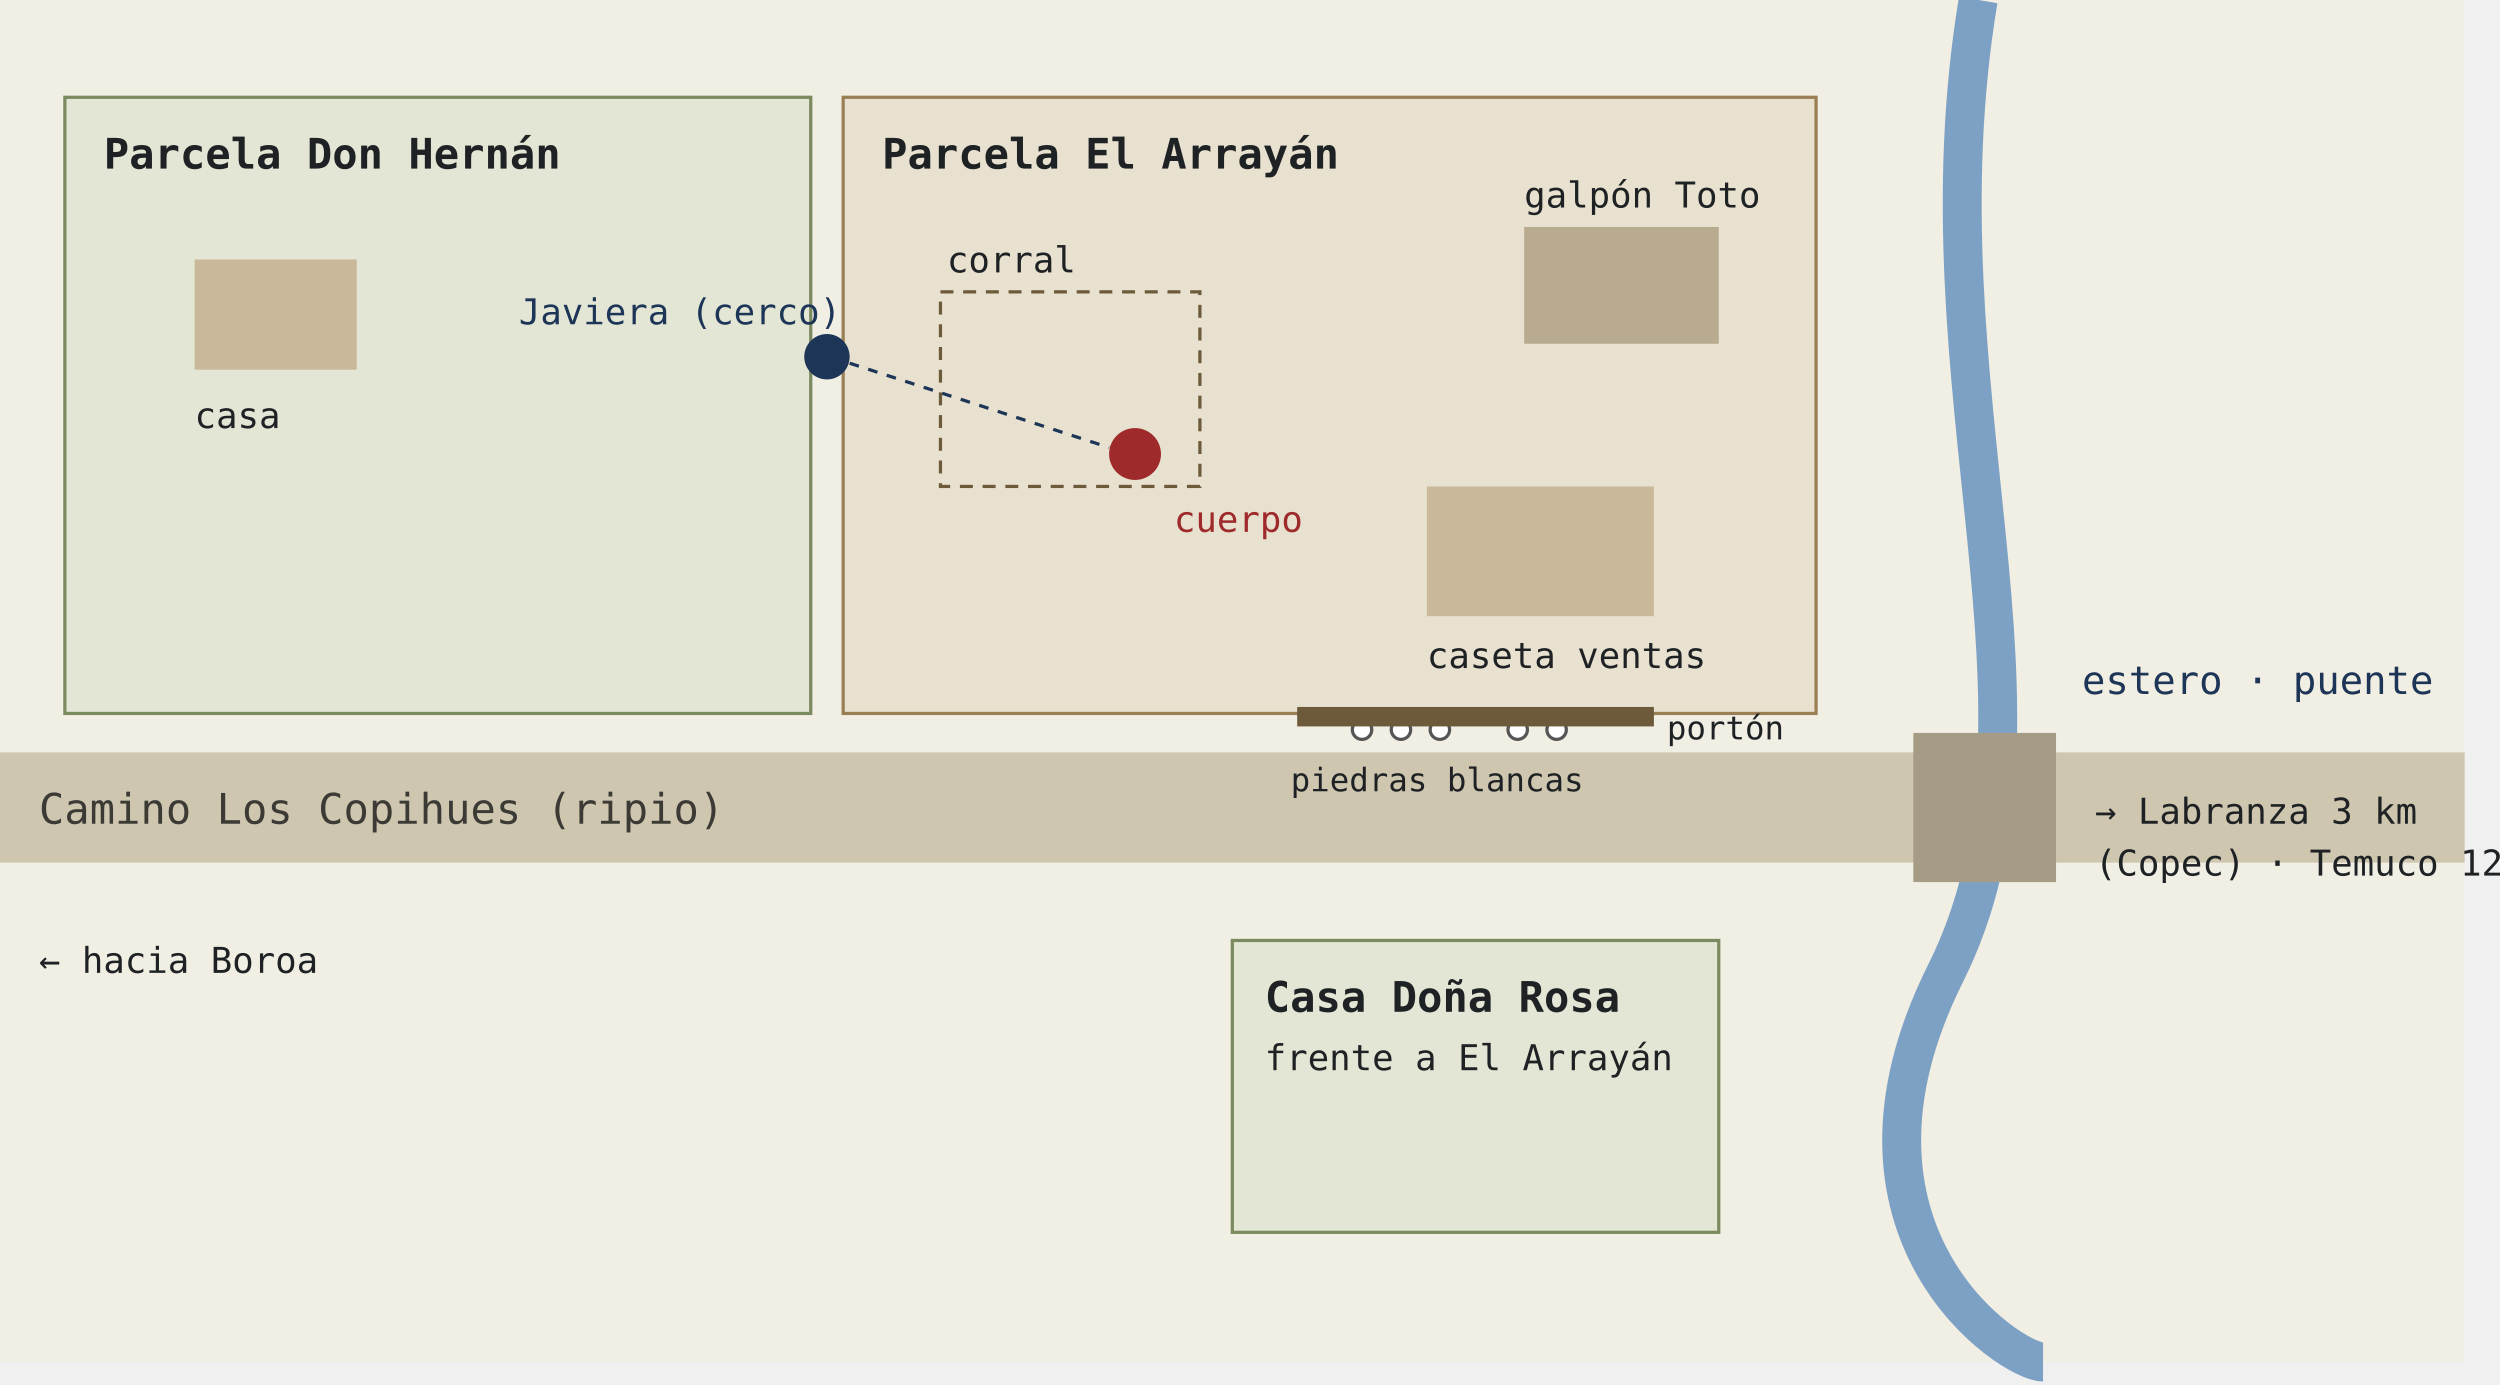
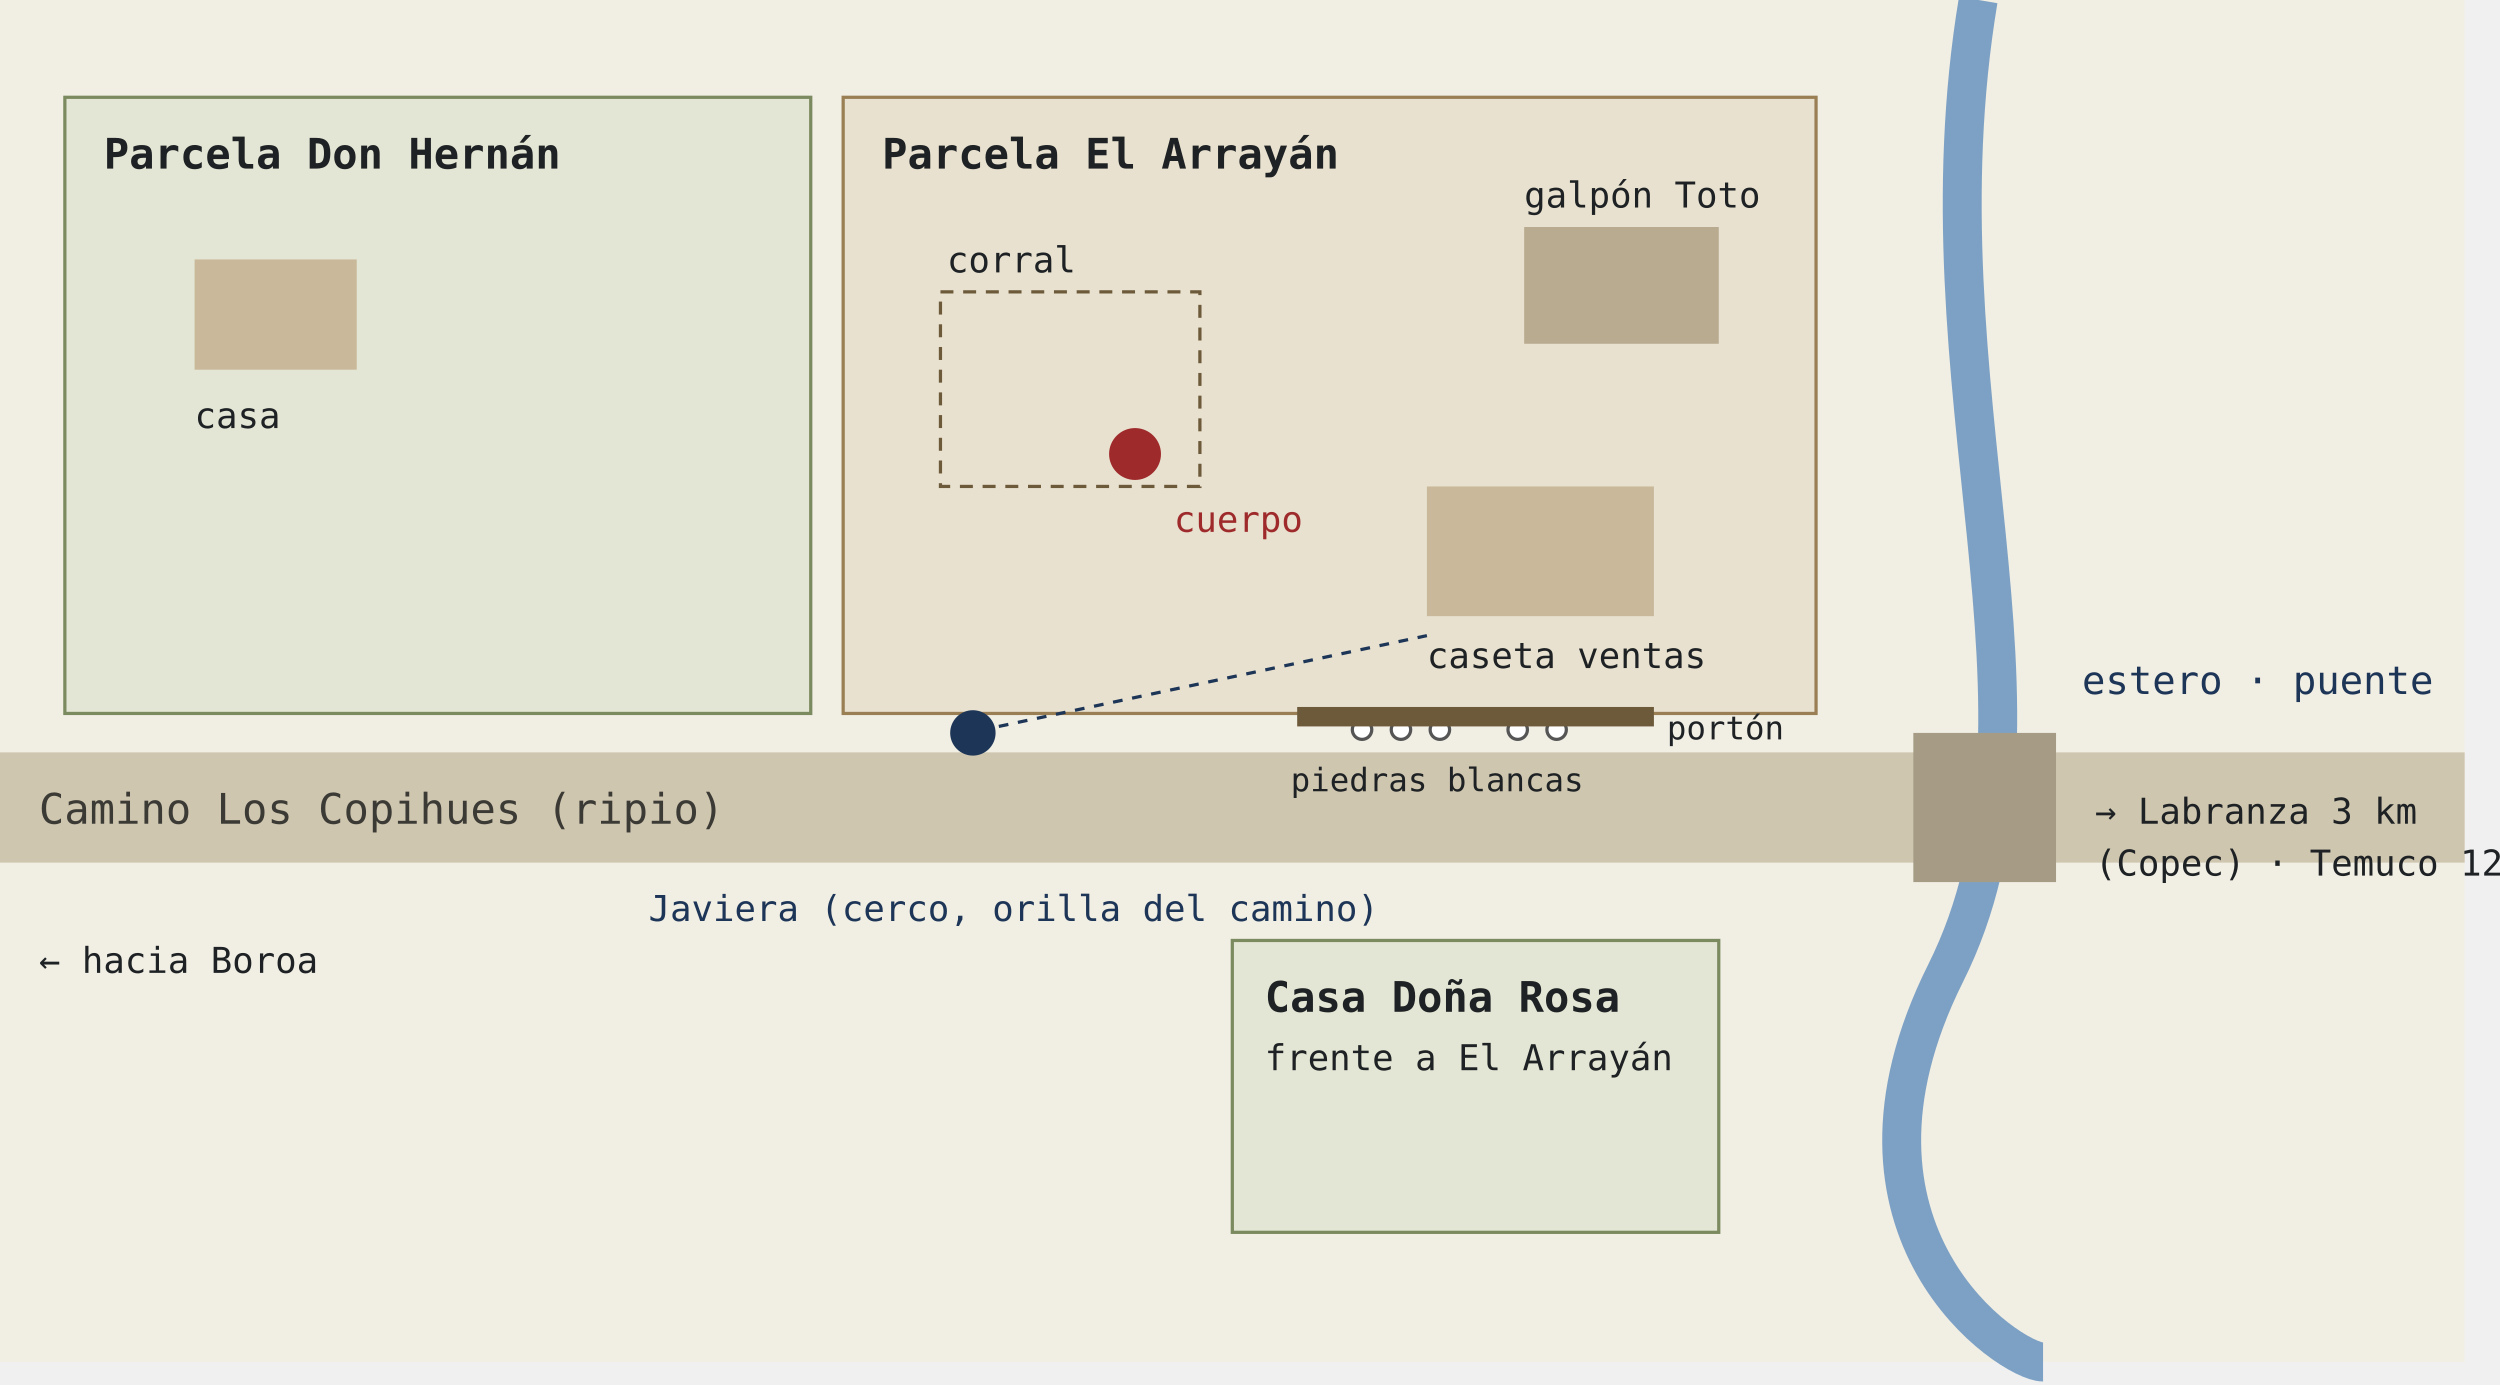
<svg xmlns="http://www.w3.org/2000/svg" aria-label="Croquis del sector con las parcelas, el camino y el estero" role="img" viewbox="0 0 760 420">
  <rect fill="#f1eee4" height="420" width="760" />
  <rect fill="#cfc6b0" height="34" width="760" x="0" y="232" />
  <text fill="#3b3a35" font-family="monospace" font-size="13" x="12" y="254">Camino Los Copihues (ripio)</text>
  <path d="M610 0 C590 120 640 220 600 300 S620 420 630 420" fill="none" stroke="#7da1c4" stroke-width="12" />
  <rect fill="#a69b85" height="46" width="44" x="590" y="226" />
  <text fill="#1d3557" font-family="monospace" font-size="12" x="642" y="214">estero · puente</text>
  <g fill="#1e2224" font-family="monospace" font-size="13">
    <rect fill="#e3e6d4" height="190" stroke="#7b8a5f" width="230" x="20" y="30" />
    <text font-weight="600" x="32" y="52">Parcela Don Hernán</text>
    <rect fill="#c9b99a" height="34" width="50" x="60" y="80" />
    <text font-size="11" x="60" y="132">casa</text>
    <rect fill="#e8e1cf" height="190" stroke="#9a7f55" width="300" x="260" y="30" />
    <text font-weight="600" x="272" y="52">Parcela El Arrayán</text>
    <rect fill="#c9b99a" height="40" width="70" x="440" y="150" />
    <text font-size="11" x="440" y="206">caseta ventas</text>
    <rect fill="#b8ab90" height="36" width="60" x="470" y="70" />
    <text font-size="11" x="470" y="64">galpón Toto</text>
    <rect fill="none" height="60" stroke="#6d5a3a" stroke-dasharray="4 3" width="80" x="290" y="90" />
    <text font-size="11" x="292" y="84">corral</text>
    <circle cx="350" cy="140" fill="#9e2a2b" r="8" />
    <text fill="#9e2a2b" font-size="11" x="362" y="164">cuerpo</text>
    <g fill="#fff" stroke="#555">
      <circle cx="420" cy="225" r="3" />
      <circle cx="432" cy="225" r="3" />
      <circle cx="444" cy="225" r="3" />
      <circle cx="468" cy="225" r="3" />
      <circle cx="480" cy="225" r="3" />
    </g>
    <text font-size="10" x="398" y="244">piedras blancas</text>
    <rect fill="#6d5a3a" height="6" width="110" x="400" y="218" />
    <text font-size="10" x="514" y="228">portón</text>
-     <circle cx="255" cy="110" fill="#1d3557" r="7" />
-     <text fill="#1d3557" font-size="11" x="160" y="100">Javiera (cerco)</text>
-     <line stroke="#1d3557" stroke-dasharray="3 3" x1="262" x2="342" y1="112" y2="138" />
+     <circle cx="300" cy="226" fill="#1d3557" r="7" />
+     <text fill="#1d3557" font-size="11" x="200" y="284">Javiera (cerco, orilla del camino)</text>
+     <line stroke="#1d3557" stroke-dasharray="3 3" x1="308" x2="440" y1="224" y2="196" />
    <rect fill="#e3e6d4" height="90" stroke="#7b8a5f" width="150" x="380" y="290" />
    <text font-weight="600" x="390" y="312">Casa Doña Rosa</text>
    <text font-size="11" x="390" y="330">frente a El Arrayán</text>
    <text font-size="11" x="646" y="254">→ Labranza 3 km</text>
    <text font-size="11" x="646" y="270">(Copec) · Temuco 12</text>
    <text font-size="11" x="12" y="300">← hacia Boroa</text>
  </g>
</svg>
